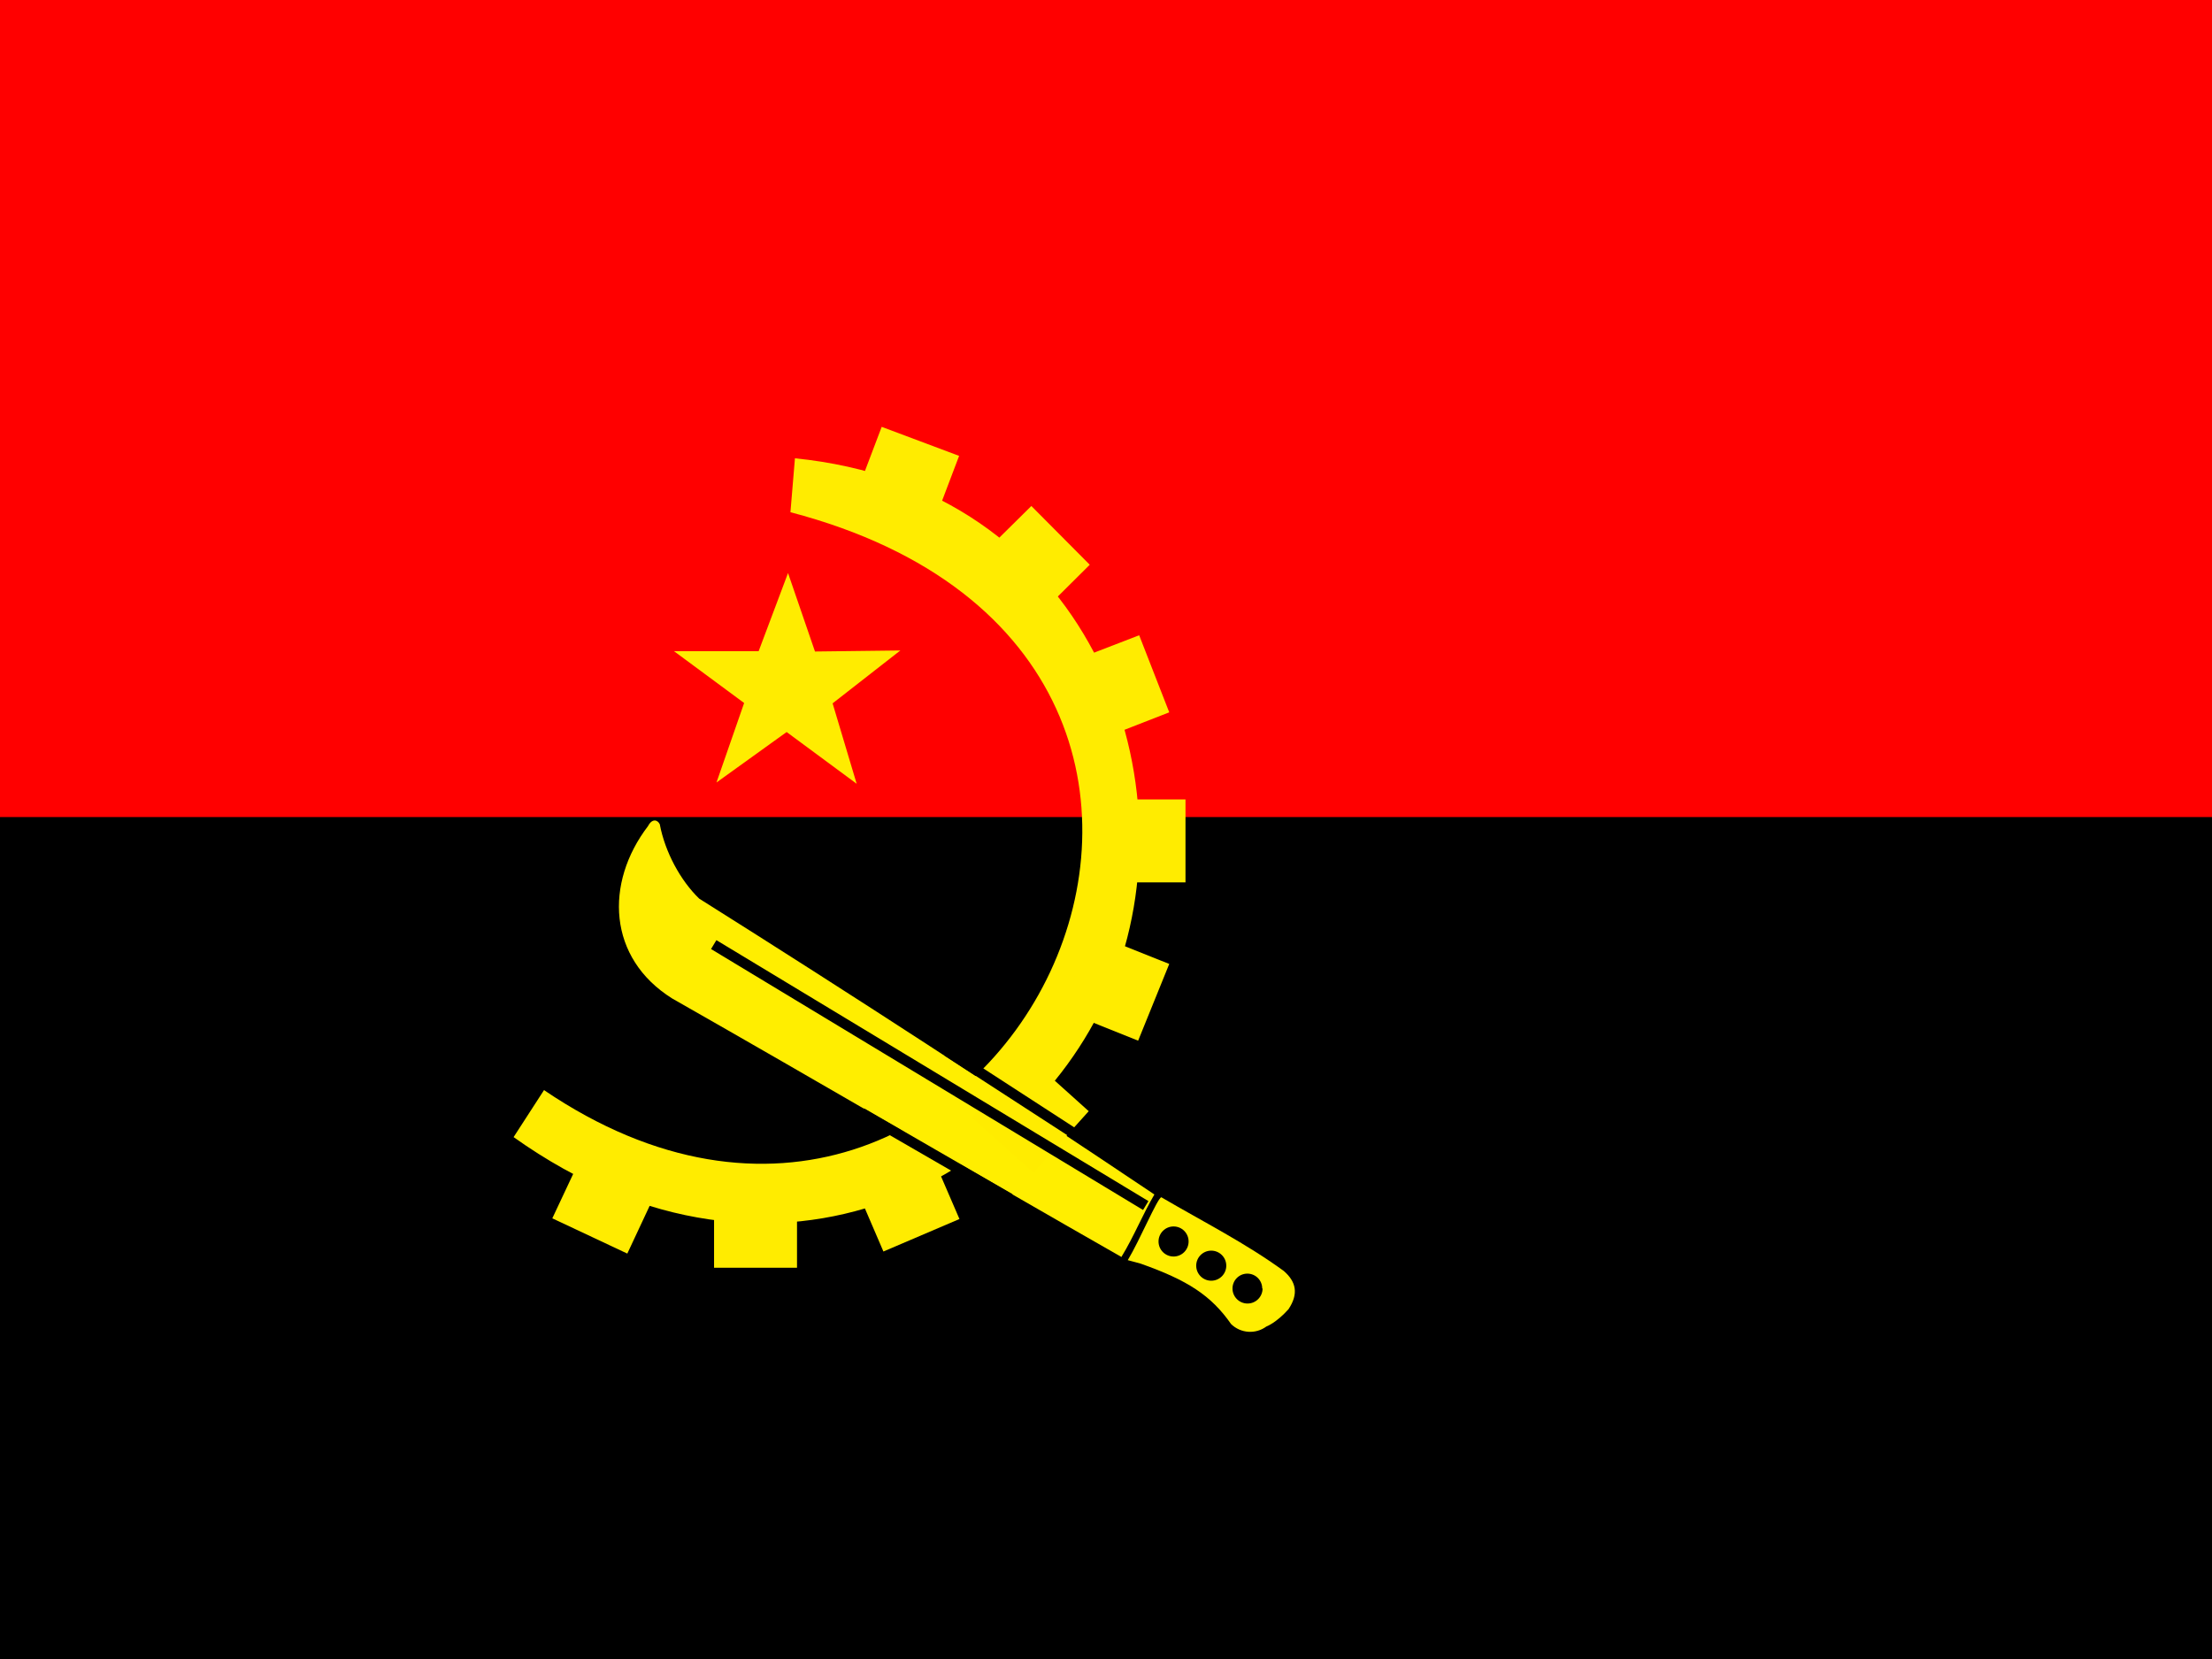
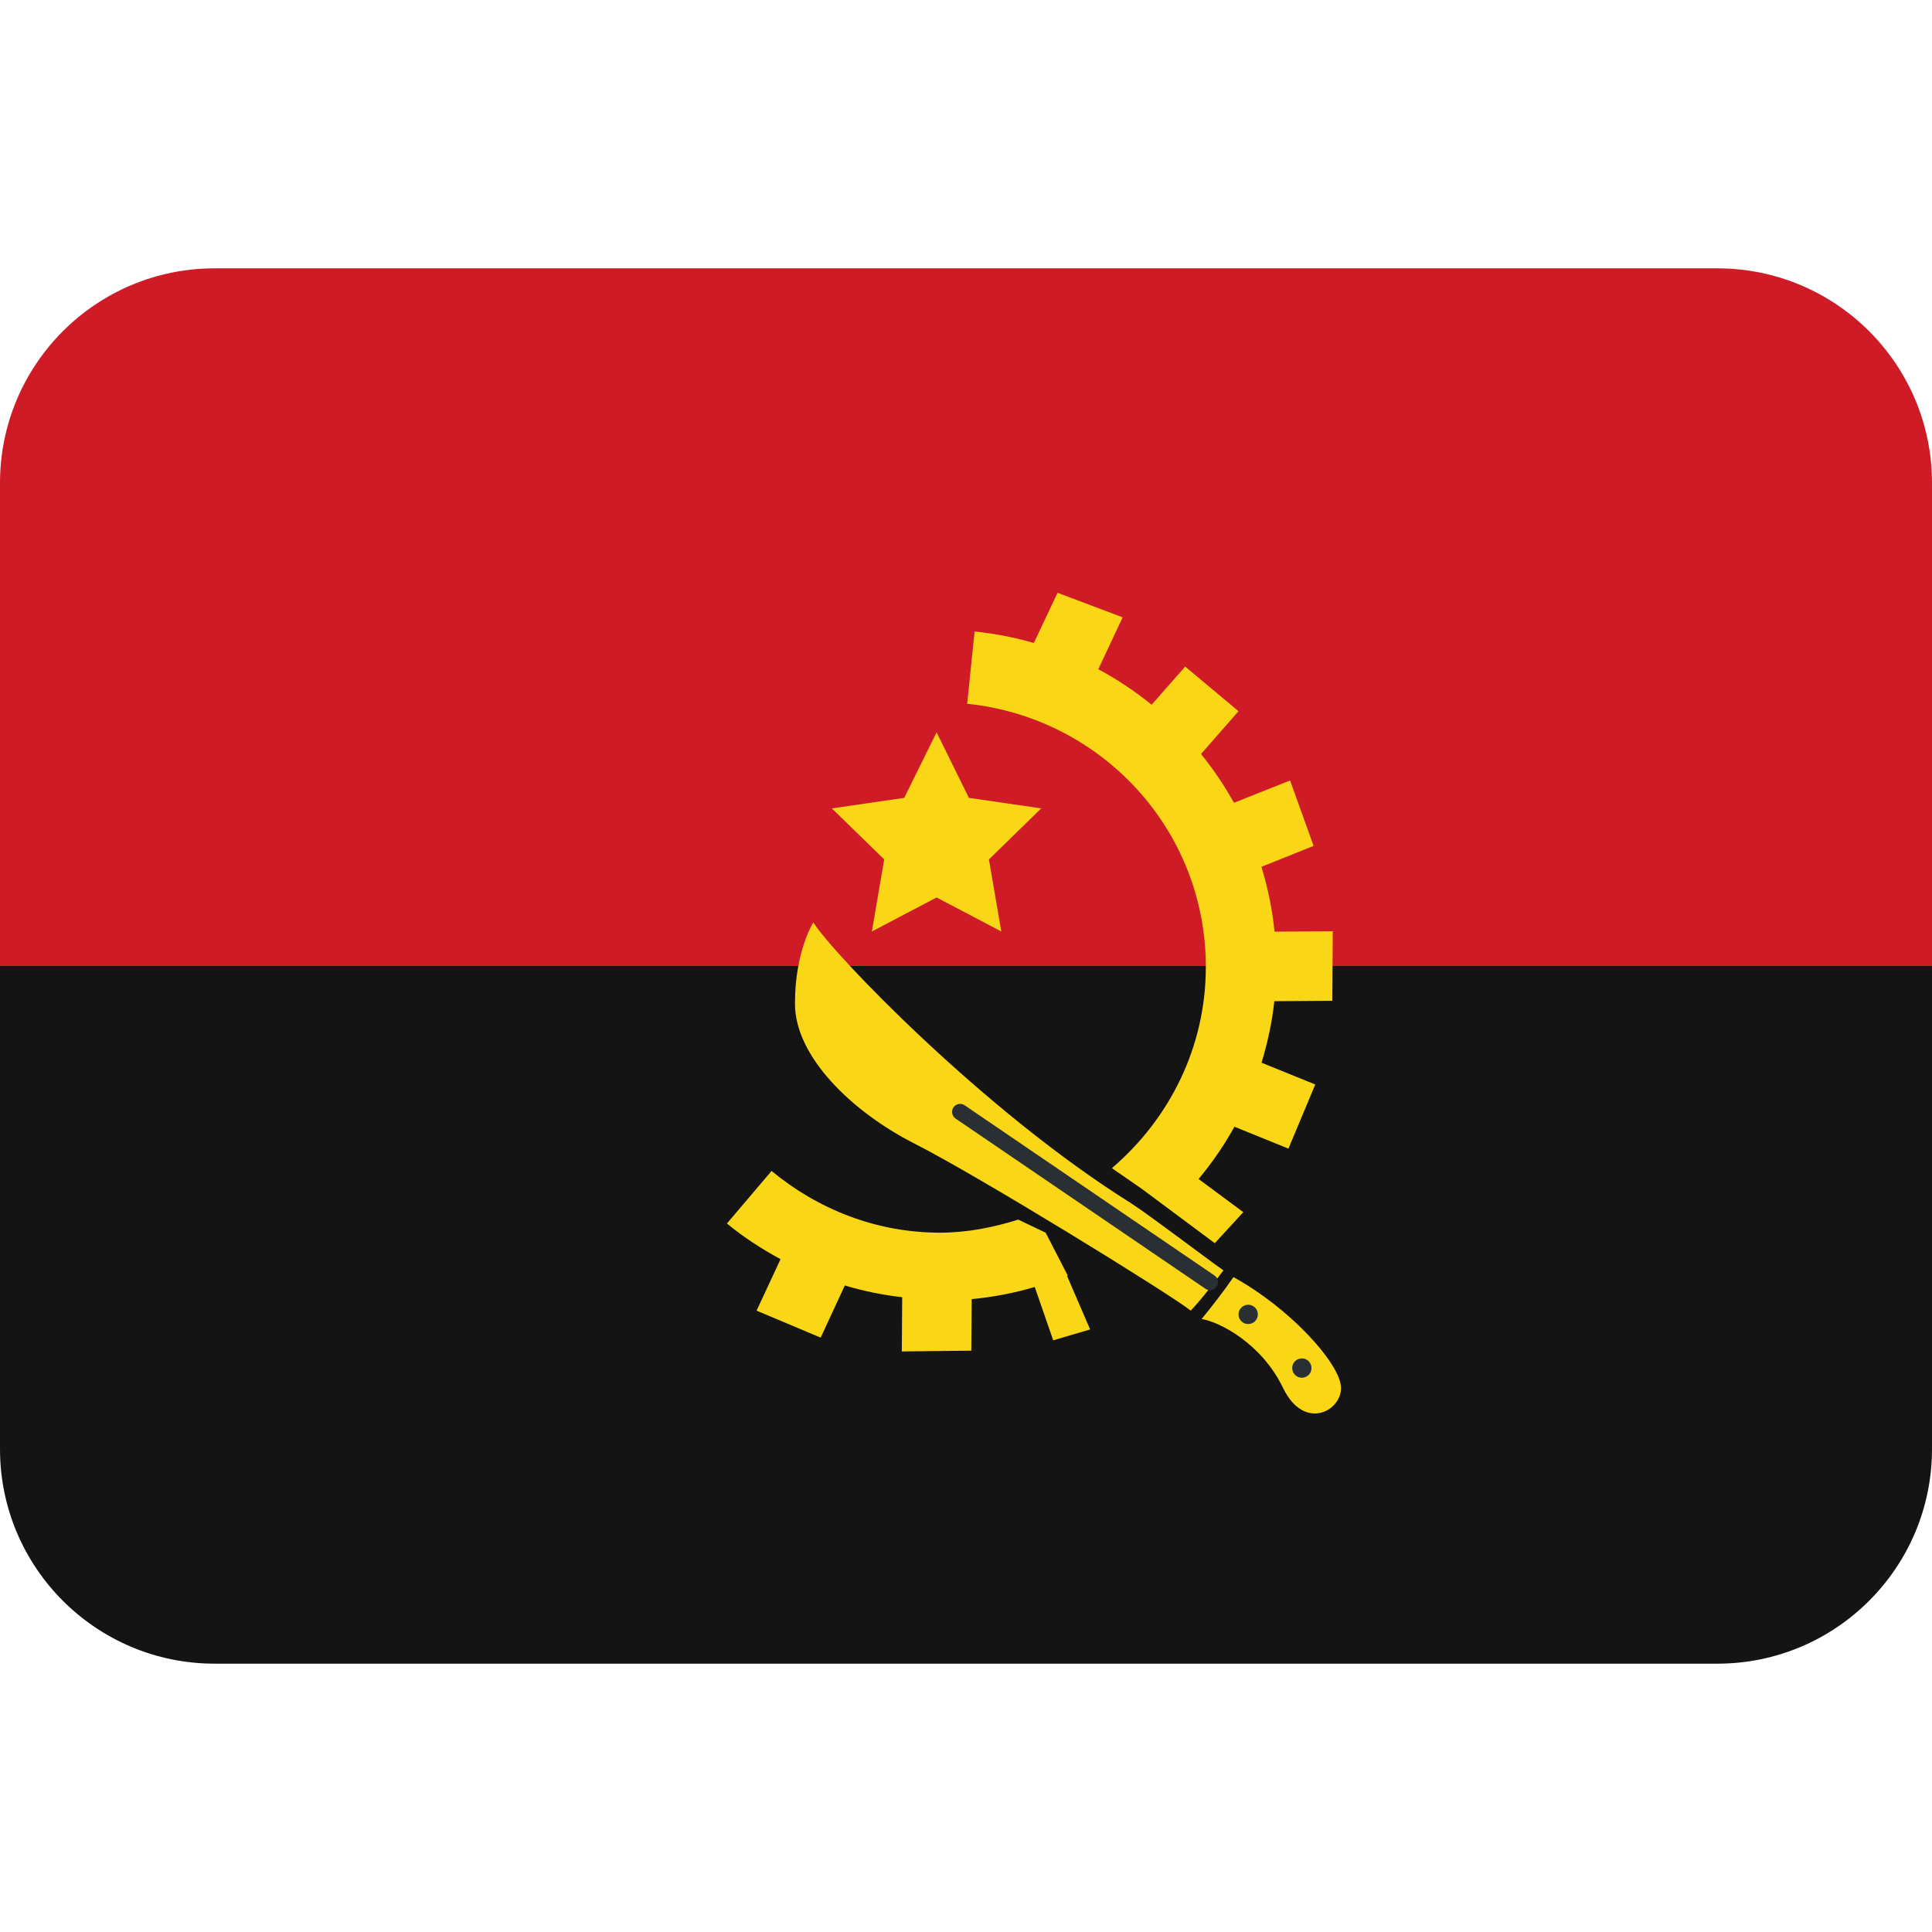
- <svg xmlns="http://www.w3.org/2000/svg" id="flag-icons-ao" viewBox="0 0 640 480">
-   <g fill-rule="evenodd" stroke-width="1pt">
-     <path fill="red" d="M0 0h640v243.6H0z" />
-     <path d="M0 236.4h640V480H0z" />
-   </g>
-   <path fill="#ffec00" fill-rule="evenodd" d="M228.7 148.2c165.2 43.3 59 255.6-71.3 167.2l-8.8 13.6c76.7 54.6 152.6 10.6 174-46.4 22.2-58.8-7.6-141.5-92.6-150l-1.3 15.6z" />
-   <path fill="#ffec00" fill-rule="evenodd" d="m170 330.8 21.7 10.1-10.2 21.8-21.7-10.2zm149-99.5h24v24h-24zm-11.7-38.9 22.3-8.6 8.7 22.3-22.3 8.7zm-26-29.1 17.1-16.9 16.9 17-17 16.9zm-26.2-39.8 22.4 8.4-8.5 22.4-22.4-8.4zM316 270l22.3 8.9-9 22.2-22.2-8.9zm-69.9 70 22-9.3 9.5 22-22 9.4zm-39.5 2.8h24v24h-24zm41.3-116-20.3-15-20.3 14.6 8-23-20.3-15h24.5l8.5-22.6 7.8 22.7 24.7-.3-19.6 15.3 7 23.4z" />
-   <path fill="#fe0" fill-rule="evenodd" d="M336 346.4c-1.2.4-6.2 12.4-9.7 18.2l3.7 1c13.6 4.8 20.4 9.2 26.2 17.5a7.9 7.9 0 0 0 10.2.7s2.8-1 6.4-5c3-4.5 2.2-8-1.4-11.1-11-8-22.9-14-35.4-21.3z" />
-   <path fill-rule="evenodd" d="M365.3 372.8a4.3 4.3 0 1 1-8.7 0 4.3 4.3 0 0 1 8.6 0zm-21.4-13.6a4.3 4.3 0 1 1-8.7 0 4.3 4.3 0 0 1 8.7 0zm10.9 7a4.3 4.3 0 1 1-8.7 0 4.3 4.3 0 0 1 8.7 0z" />
-   <path fill="#fe0" fill-rule="evenodd" d="M324.5 363.7c-42.6-24.3-87.3-50.5-130-74.8-18.7-11.7-19.6-33.4-7-49.9 1.2-2.3 2.8-1.8 3.4-.5 1.5 8 6 16.3 11.4 21.5A5288 5288 0 0 1 334 345.6c-3.4 5.8-6 12.3-9.5 18z" />
-   <path fill="#ffec00" fill-rule="evenodd" d="m297.2 305.5 17.8 16-16 17.8-17.8-16z" />
-   <path fill="none" stroke="#000" stroke-width="3" d="m331.5 348.8-125-75.5m109.6 58.1L274 304.1m18.2 42.7L249.3 322" />
+ <svg xmlns="http://www.w3.org/2000/svg" viewBox="0 0 36 36">
+   <path fill="#141414" d="M0 18v9c0 2.209 1.791 4 4 4h28c2.209 0 4-1.791 4-4v-9H0z" />
+   <path fill="#CE1B26" d="M36 18V9c0-2.209-1.791-4-4-4H4C1.791 5 0 6.791 0 9v9h36z" />
+   <path fill="#F9D616" d="M17.452 13.646l.602 1.221 1.348.196-.975.951.231 1.343-1.206-.634-1.206.634.23-1.343-.976-.951 1.349-.196zm-2.296 3.542c.344.562 3.172 3.516 5.922 5.234.359.234 1.344.984 1.719 1.25-.156.203-.375.5-.609.75-.391-.312-3.969-2.516-5.141-3.109-1.172-.594-2.234-1.625-2.234-2.609-.001-.985.343-1.516.343-1.516zm7.828 6.609c-.172.25-.438.594-.594.781.312.047 1.109.438 1.516 1.281.406.844 1.141.406 1.078-.047s-.953-1.437-2-2.015z" />
+   <circle fill="#292F33" cx="23.258" cy="24.492" r=".18" />
+   <circle fill="#292F33" cx="24.258" cy="25.492" r=".18" />
+   <path fill="#292F33" d="M22.547 24.041c-.029 0-.059-.009-.084-.026l-4.657-3.172c-.068-.047-.086-.14-.04-.208.047-.069.141-.087.208-.04l4.656 3.172c.069.047.087.14.04.208-.028.043-.075.066-.123.066z" />
+   <path d="M24.826 18.648l.008-1.295-1.085.007c-.041-.417-.126-.82-.244-1.208l.972-.39-.438-1.219-1.046.416c-.178-.322-.384-.625-.614-.909l.699-.798-.994-.831-.625.71c-.31-.25-.641-.472-.994-.661l.454-.967-1.213-.457-.442.935c-.357-.103-.725-.176-1.104-.214l-.138 1.347c2.495.257 4.447 2.34 4.447 4.902 0 1.509-.688 2.842-1.751 3.751l.553.382 1.365 1.016.531-.578-.833-.618c.252-.303.476-.627.668-.974l1.006.408.5-1.195-1.001-.406c.112-.369.196-.751.238-1.146l1.081-.008zm-4.93 5.12l-.412-.799-.51-.243c-.464.144-.947.243-1.458.243-1.198 0-2.282-.442-3.139-1.15l-.832.979c.308.255.646.473.999.665l-.446.959 1.194.503.45-.972c.346.104.701.176 1.069.219l-.007 1.01 1.295-.014.007-.961c.404-.038.797-.114 1.175-.226l.344.994.688-.203-.431-.999.014-.005z" fill="#F9D616" />
</svg>
